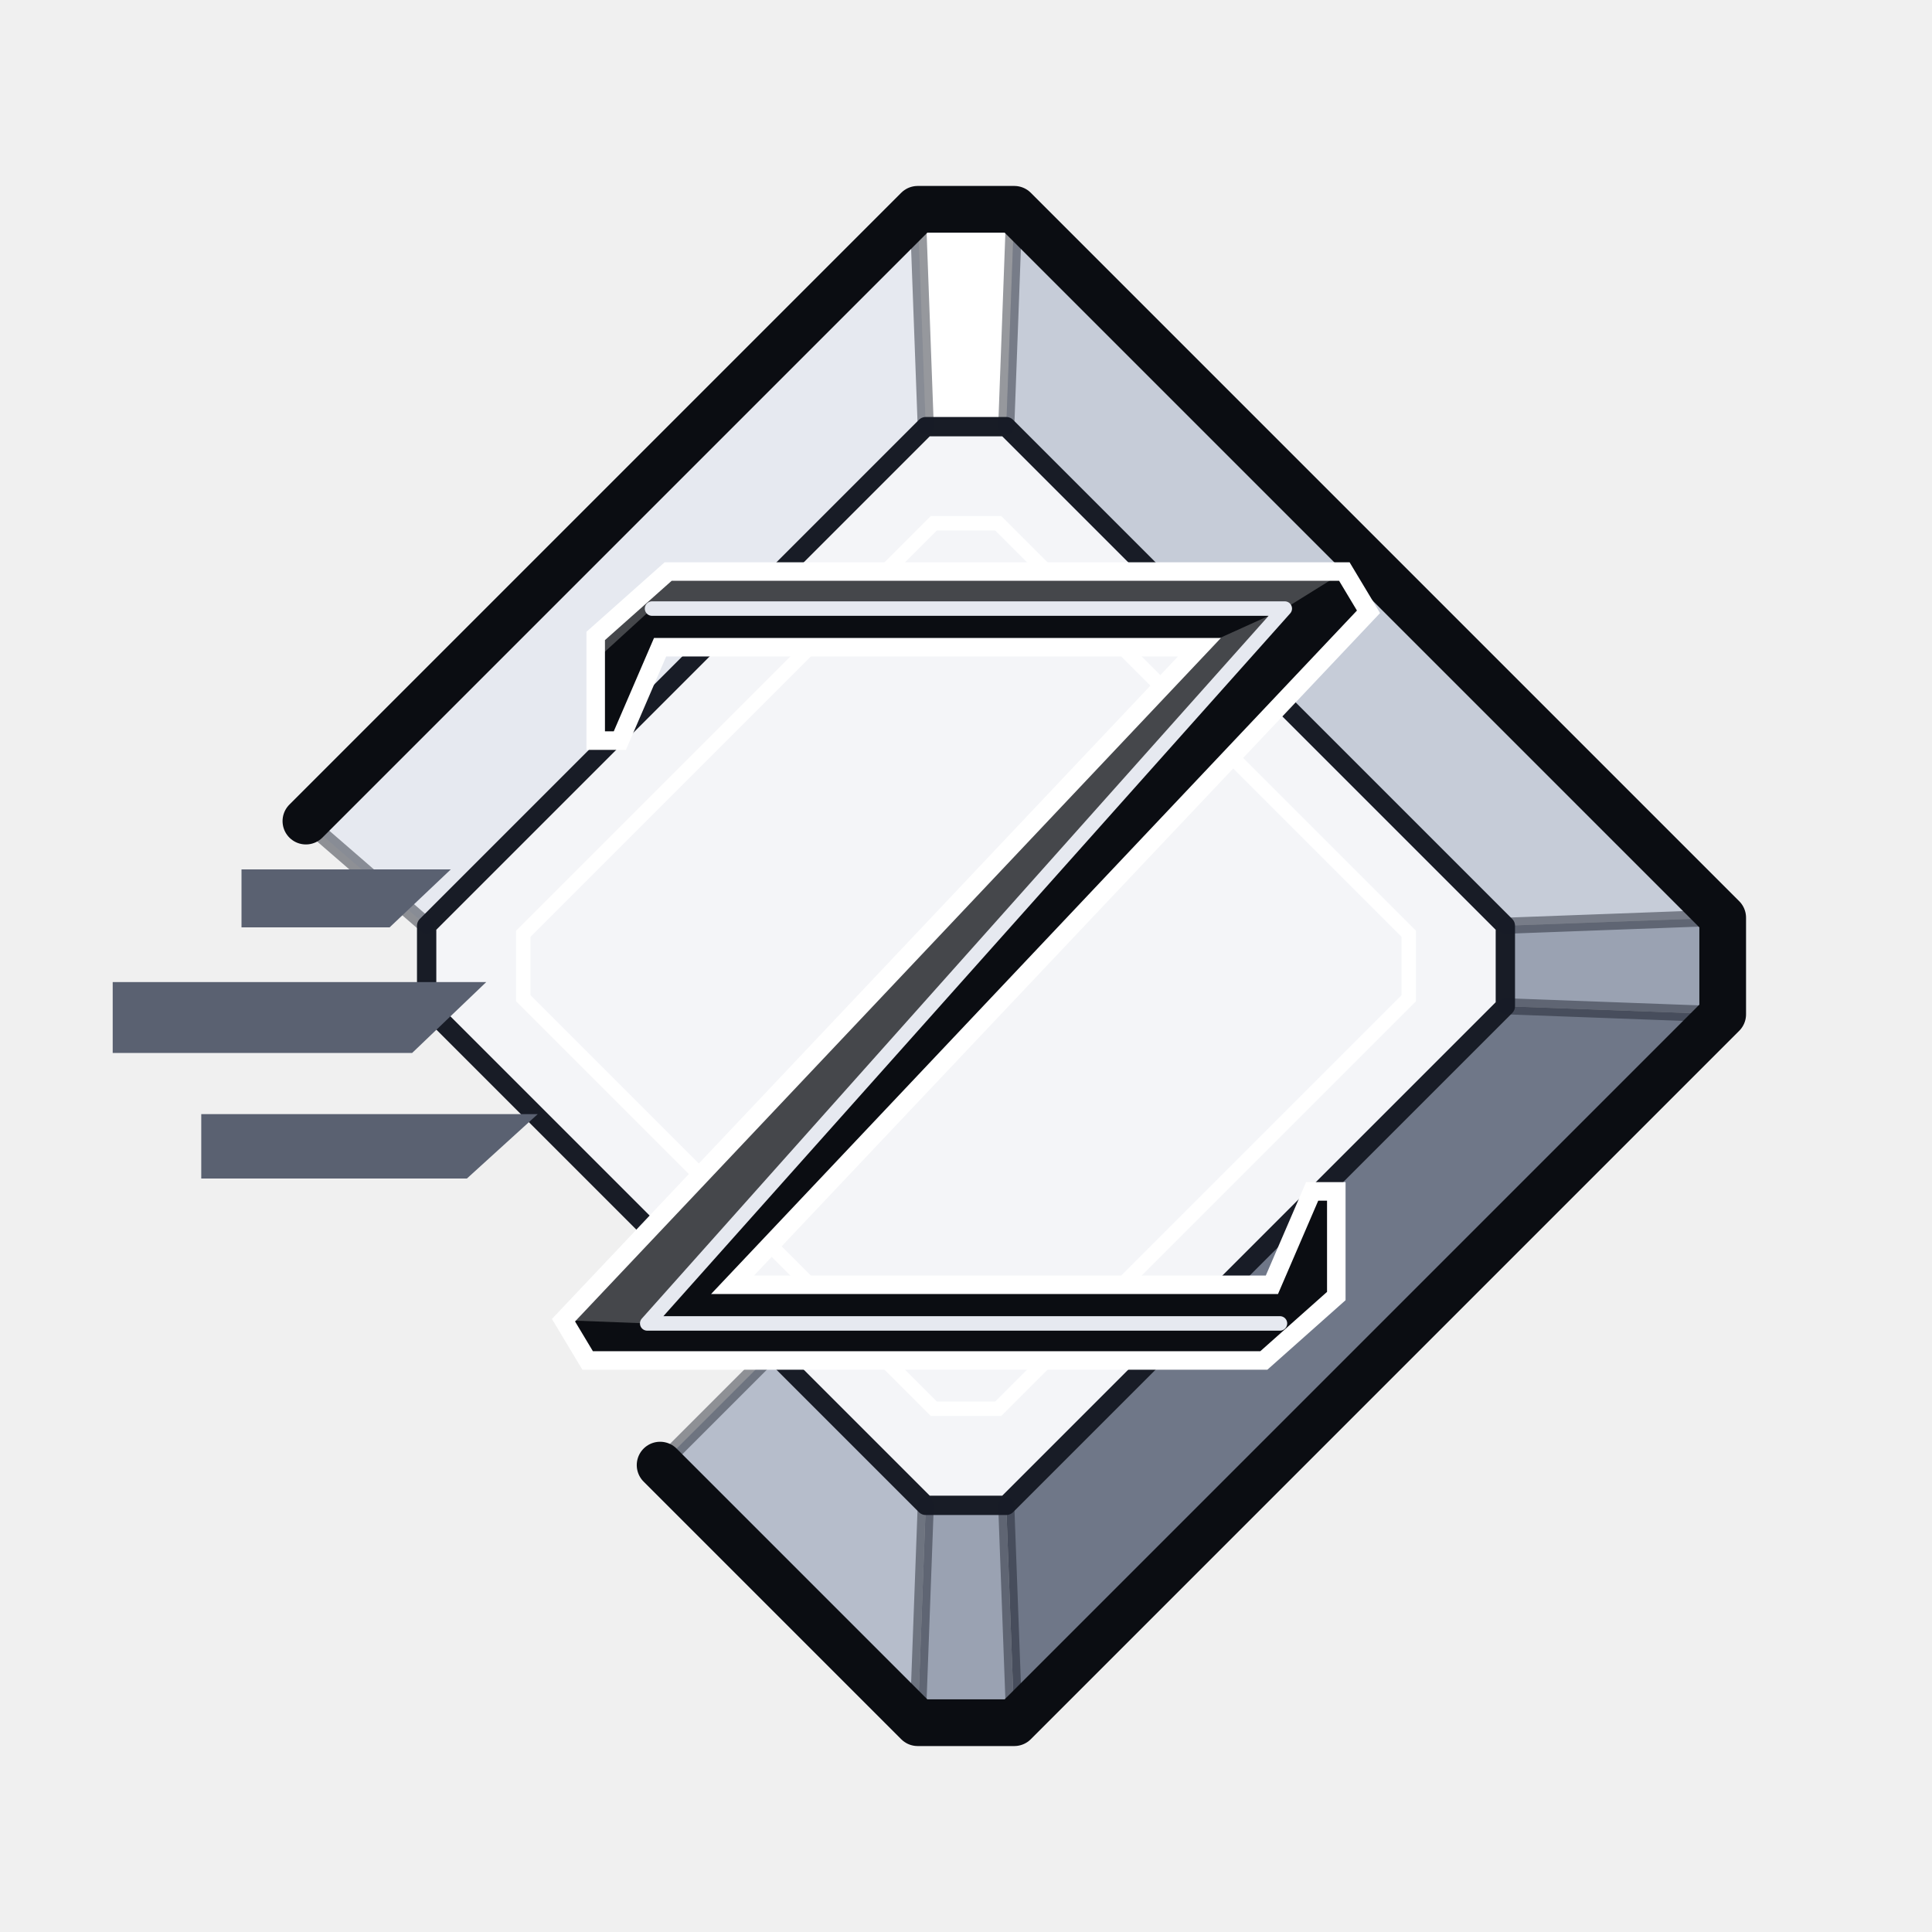
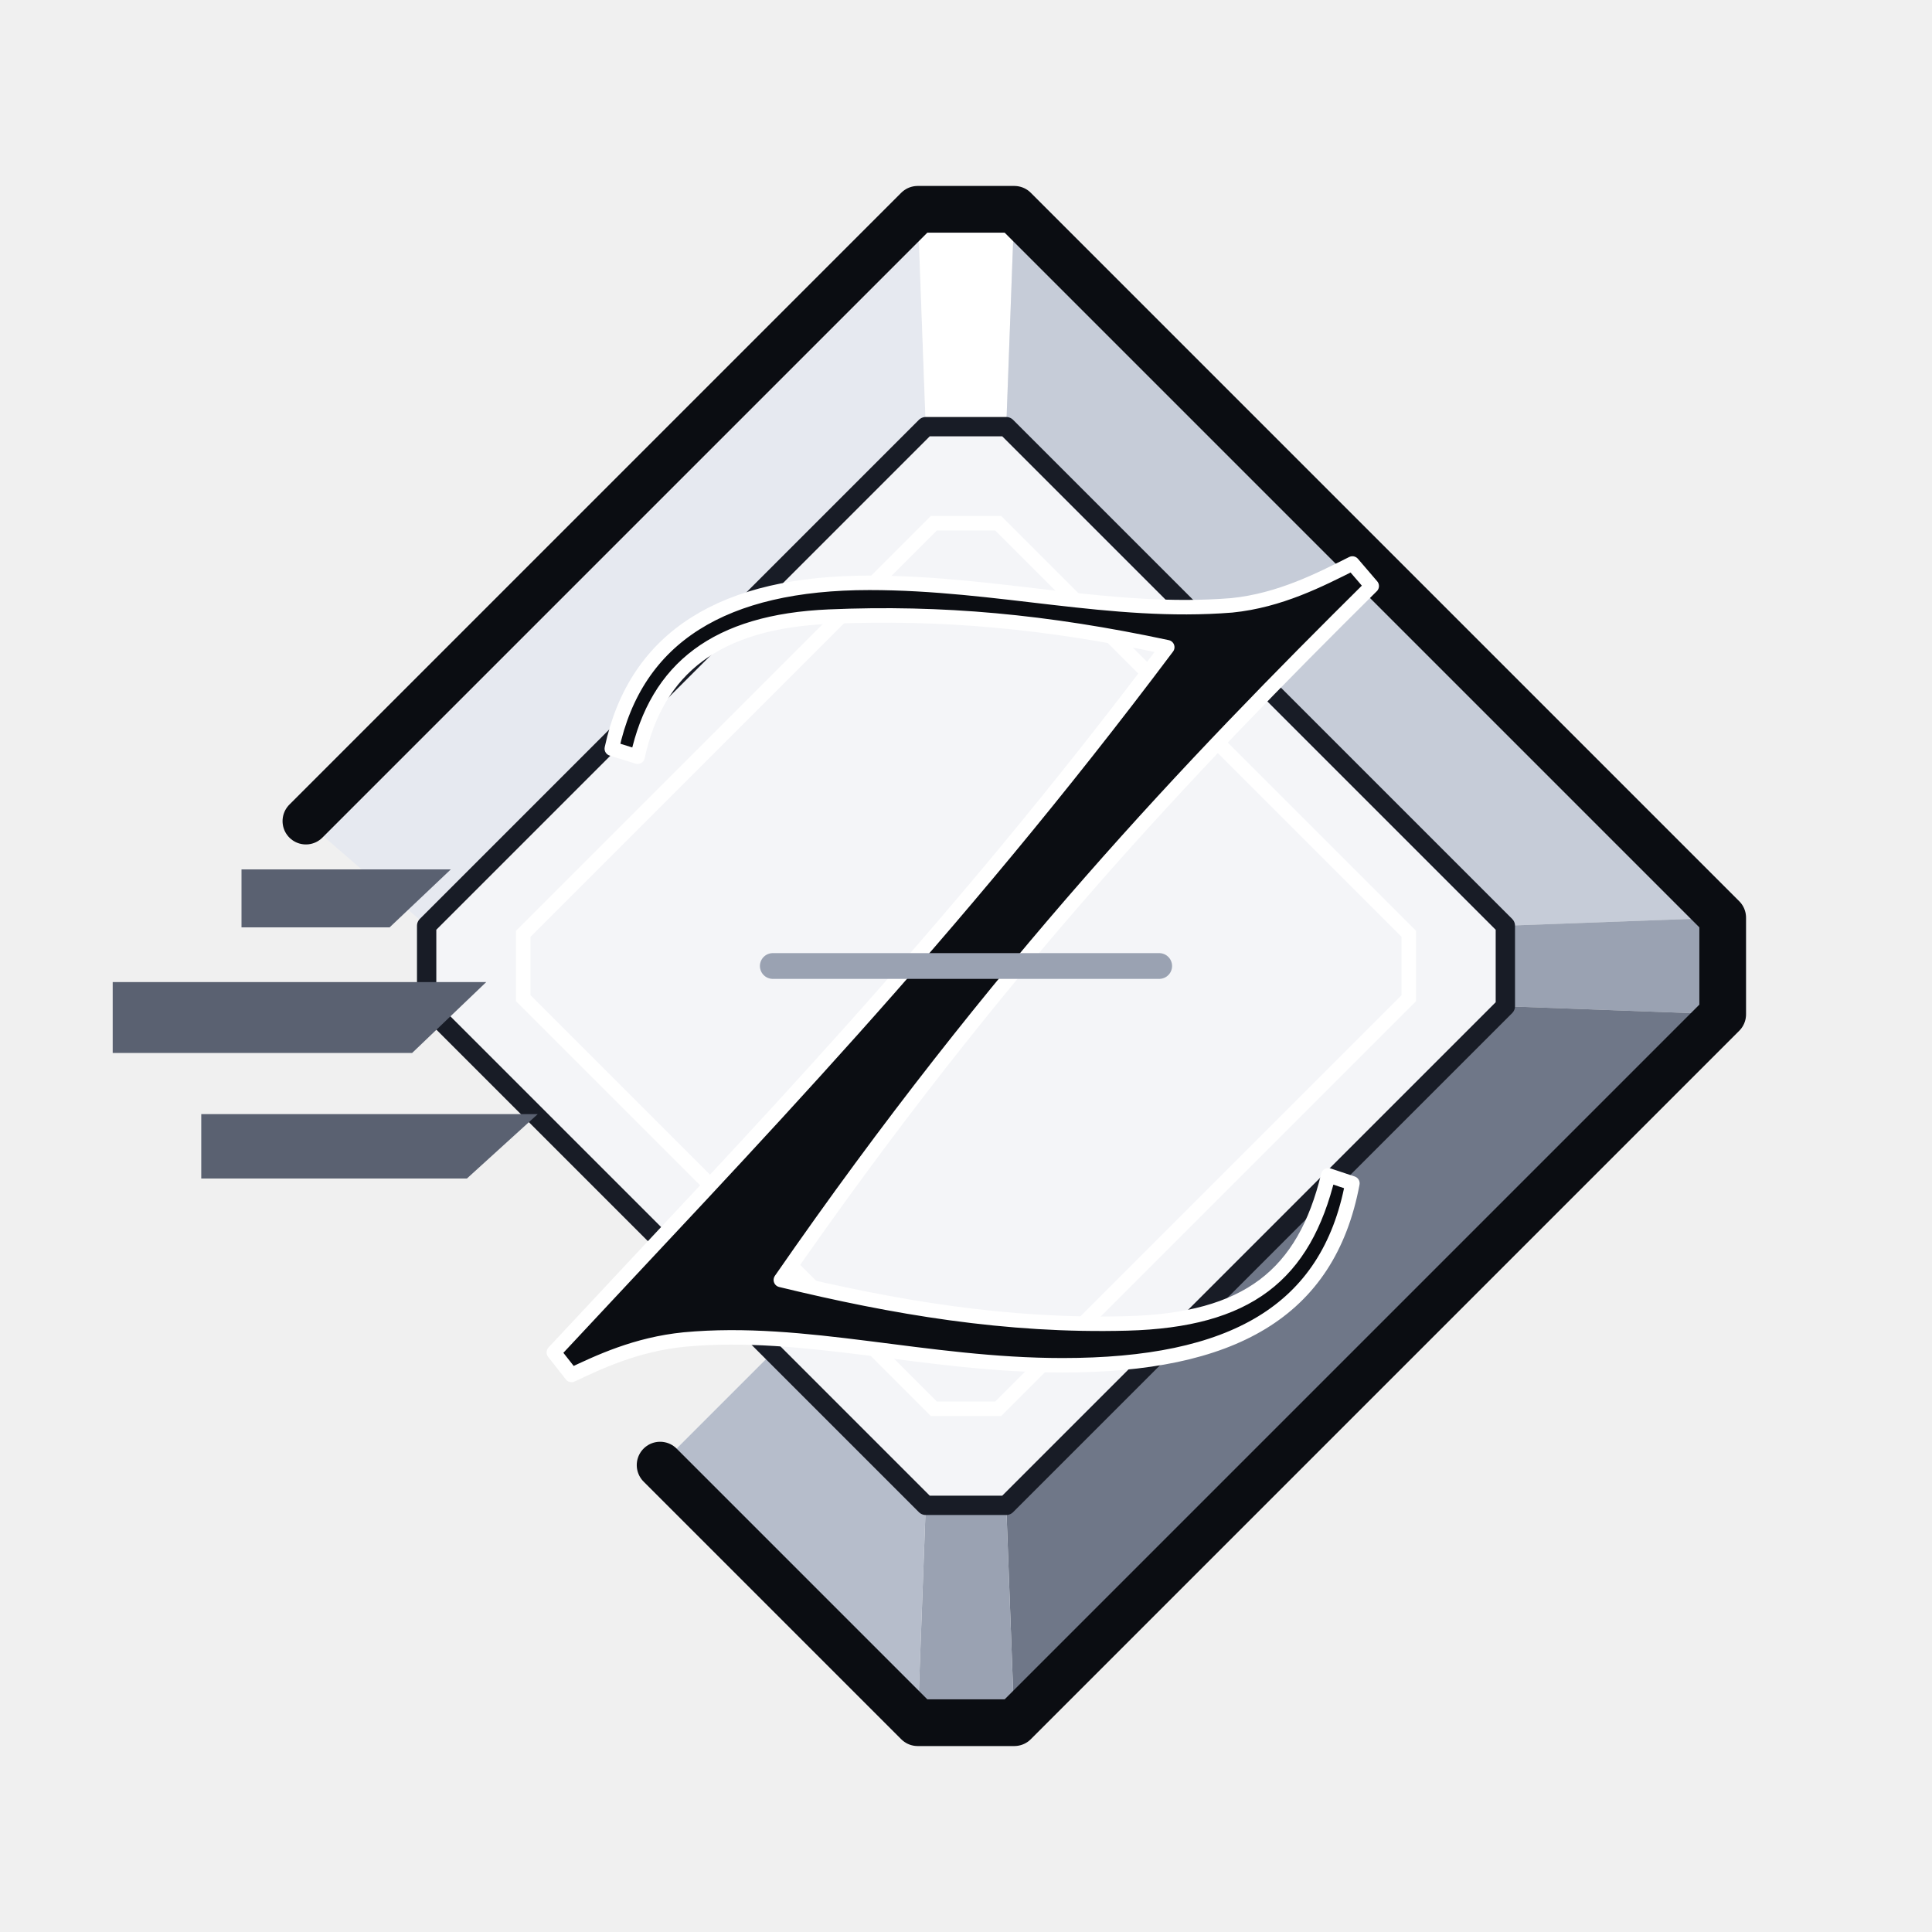
<svg xmlns="http://www.w3.org/2000/svg" viewBox="0 0 120 120" width="240" height="240" role="img" aria-label="Zaphyrel Monocromo">
  <polygon points="19,51 57,13 57.5,26.5 26.5,57.5" fill="#E6E9F0" />
  <polygon points="57,13 63,13 62.5,26.5 57.5,26.5" fill="#FFFFFF" />
  <polygon points="63,13 107,57 93.5,57.5 62.5,26.5" fill="#C6CCD8" />
  <polygon points="107,57 107,63 93.5,62.5 93.5,57.5" fill="#9AA2B2" />
  <polygon points="107,63 63,107 62.5,93.5 93.5,62.5" fill="#6F7788" />
  <polygon points="63,107 57,107 57.5,93.5 62.5,93.5" fill="#9AA2B2" />
  <polygon points="57,107 41,91 49.5,82.5 57.5,93.5" fill="#B6BDCB" />
  <polygon points="57.5,26.5 62.5,26.5 93.5,57.5 93.5,62.5 62.5,93.5 57.5,93.5 26.5,62.5 26.5,57.5" fill="#F4F5F8" stroke="#181C26" stroke-width="1.2" stroke-linejoin="round" />
  <polygon points="58,32.5 62,32.5 87.5,58 87.5,62 62,87.5 58,87.5 32.5,62 32.5,58" fill="none" stroke="#FFFFFF" stroke-width="0.9" />
-   <path d="M 57 13 L 57.5 26.5 M 63 13 L 62.5 26.5 M 107 57 L 93.5 57.5 M 107 63 L 93.5 62.5 M 63 107 L 62.5 93.5 M 57 107 L 57.5 93.5 M 19 51 L 26.5 57.5 M 41 91 L 49.5 82.5" fill="none" stroke="#181C26" stroke-width="1" stroke-opacity=".45" stroke-linecap="round" />
  <path d="M 19 51 L 57 13 L 63 13 L 107 57 L 107 63 L 63 107 L 57 107 L 41 91" fill="none" stroke="#0B0D12" stroke-width="2.9" stroke-linecap="round" stroke-linejoin="round" />
  <path d="M 15 54 H 28 L 24.2 57.6 H 15 Z M 7 61 H 30.2 L 25.6 65.4 H 7 Z M 12.5 69.2 H 33.4 L 29 73.2 H 12.5 Z" fill="#5A6171" />
-   <path d="M 37 46 V 39.5 L 41.5 35.5 H 83.5 L 85 38 L 45.5 79.8 H 79 L 81.5 74 H 83 V 80.5 L 78.5 84.5 H 36.5 L 35 82 L 74.5 40.2 H 41 L 38.5 46 Z" fill="#0B0D12" stroke="#FFFFFF" stroke-width="1.15" stroke-linejoin="miter" />
-   <path d="M 37 39.5 L 41.5 35.5 H 83.5 L 79.8 37.8 H 40.5 L 37 41 Z M 74.5 40.2 L 79.8 37.8 L 40.2 82.2 L 35 82 Z" fill="#FFFFFF" opacity=".24" />
-   <path d="M 40.5 37.8 H 79.8 L 40.2 82.2 H 79.5" fill="none" stroke="#E6E9F0" stroke-width="0.9" stroke-linecap="round" stroke-linejoin="round" />
+   <path d="M 38 46.5 C 39.5 39.5, 45 36.2, 54 36.2 C 62 36.2, 69 38.2, 76.5 37.6 C 79.5 37.3, 82 36, 84 35 L 85.2 36.4 C 74 47.5, 62 60, 48.5 79.5 C 55.5 81.2, 62.5 82.4, 70 82.2 C 77.5 82, 81 79.2, 82.5 73 L 84 73.5 C 82.5 81.5, 76.5 84.8, 66 84.8 C 57.5 84.8, 50 82.5, 42.5 83.2 C 39.5 83.5, 37.2 84.6, 35.5 85.4 L 34.4 84 C 46.5 71, 59 58.2, 72.5 40.2 C 65 38.6, 58.5 38, 51.5 38.3 C 44.5 38.6, 40.8 41.5, 39.6 47 Z" fill="#0B0D12" stroke="#FFFFFF" stroke-width="0.9" stroke-linejoin="round" />
+   <path d="M 48 60 H 72" fill="none" stroke="#9AA2B2" stroke-width="1.6" stroke-linecap="round" />
</svg>
